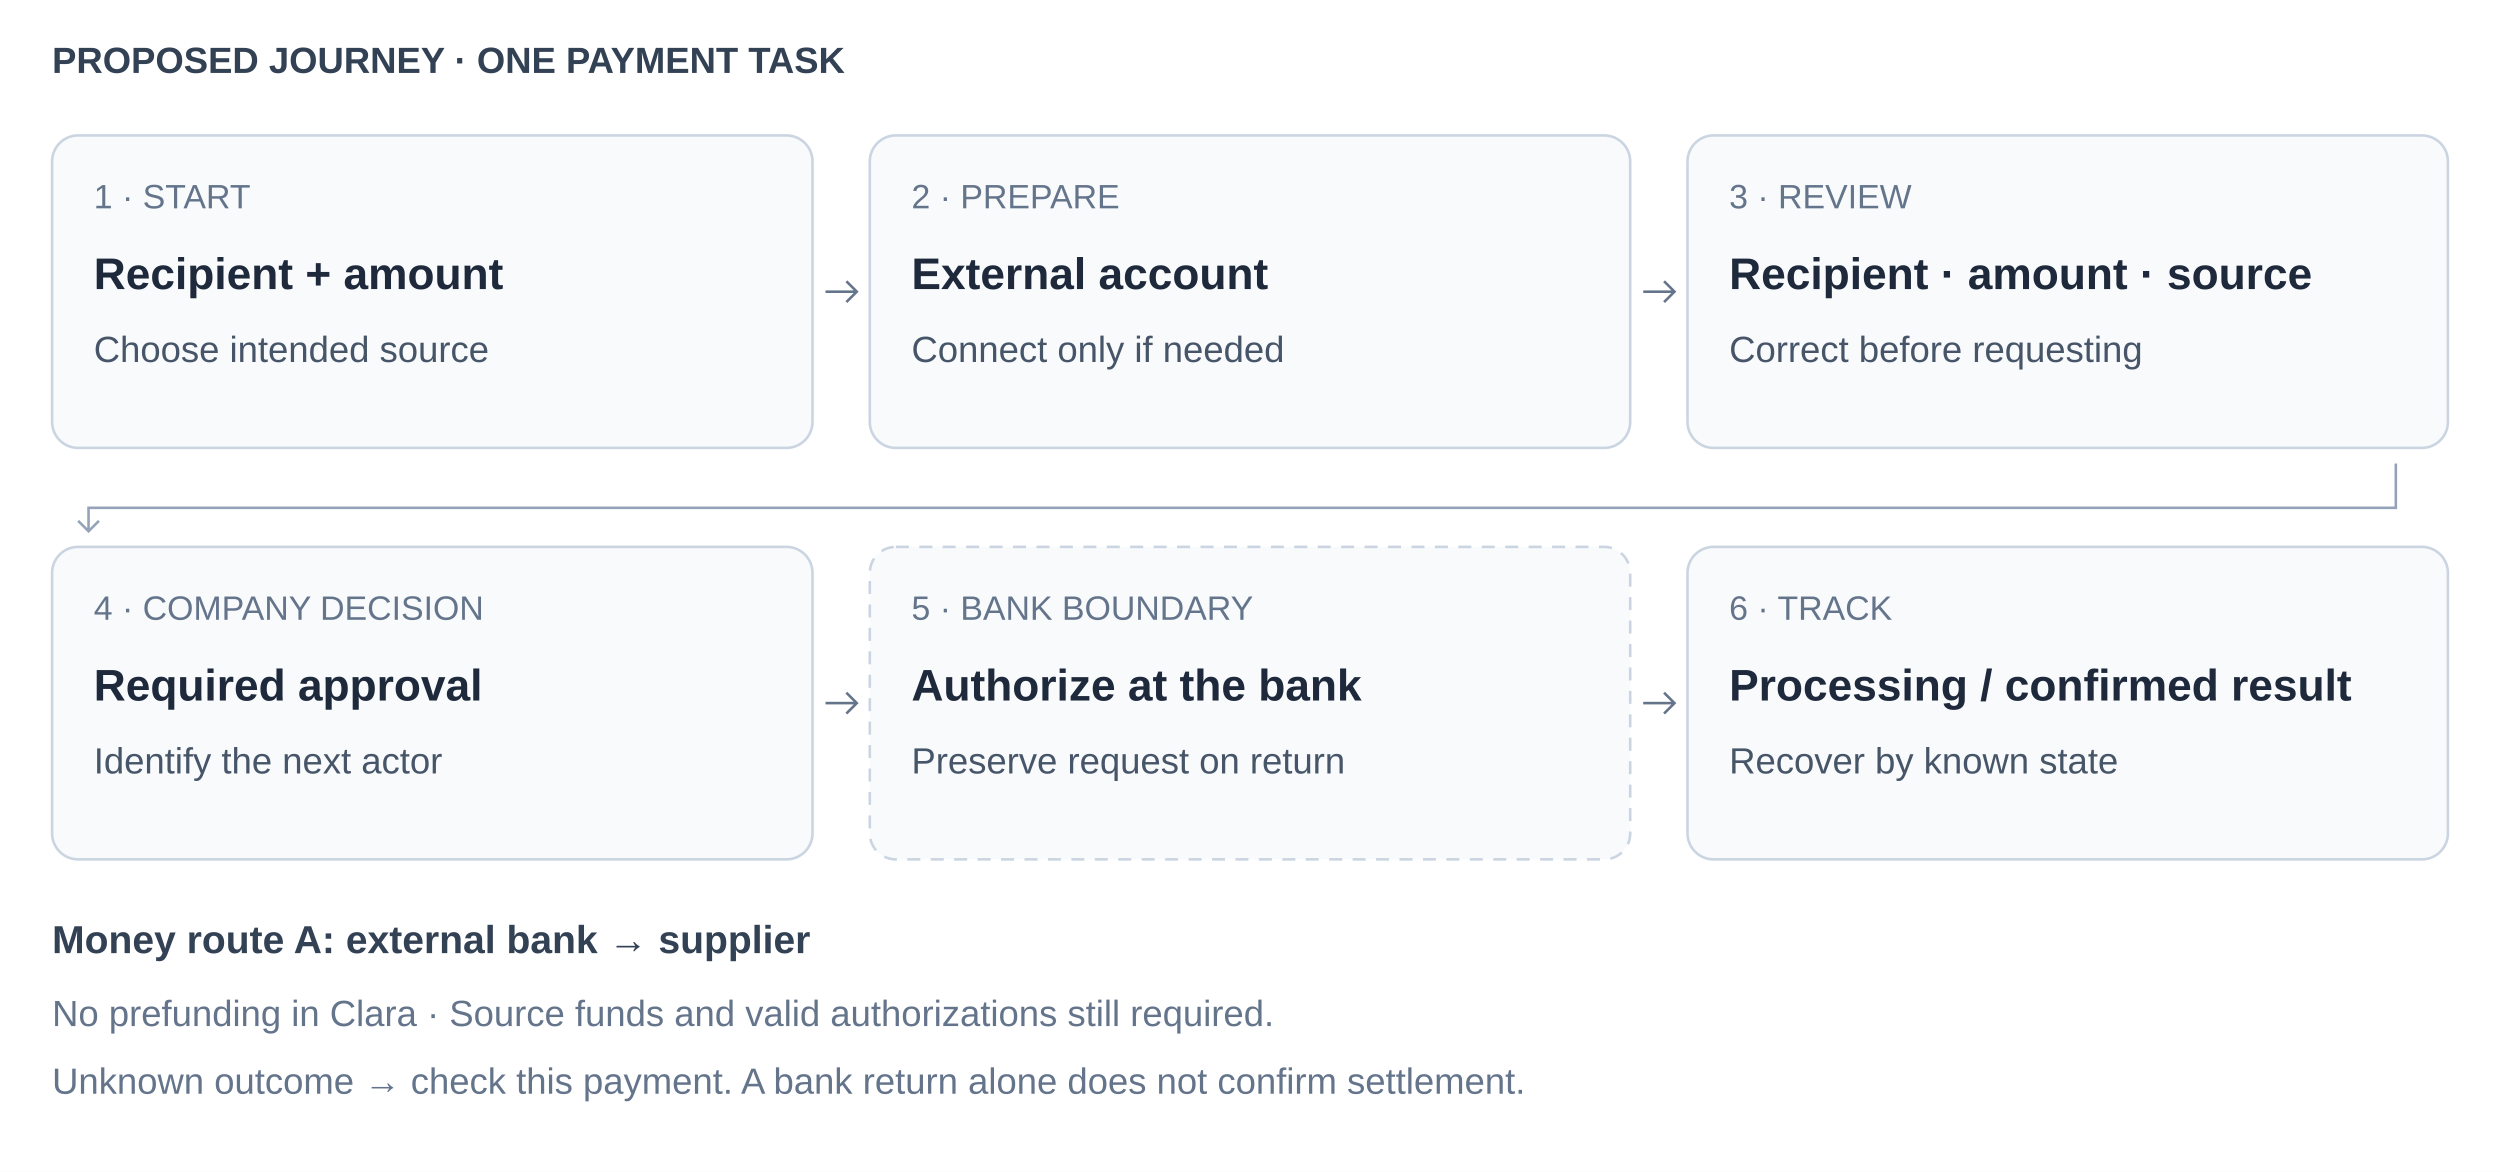
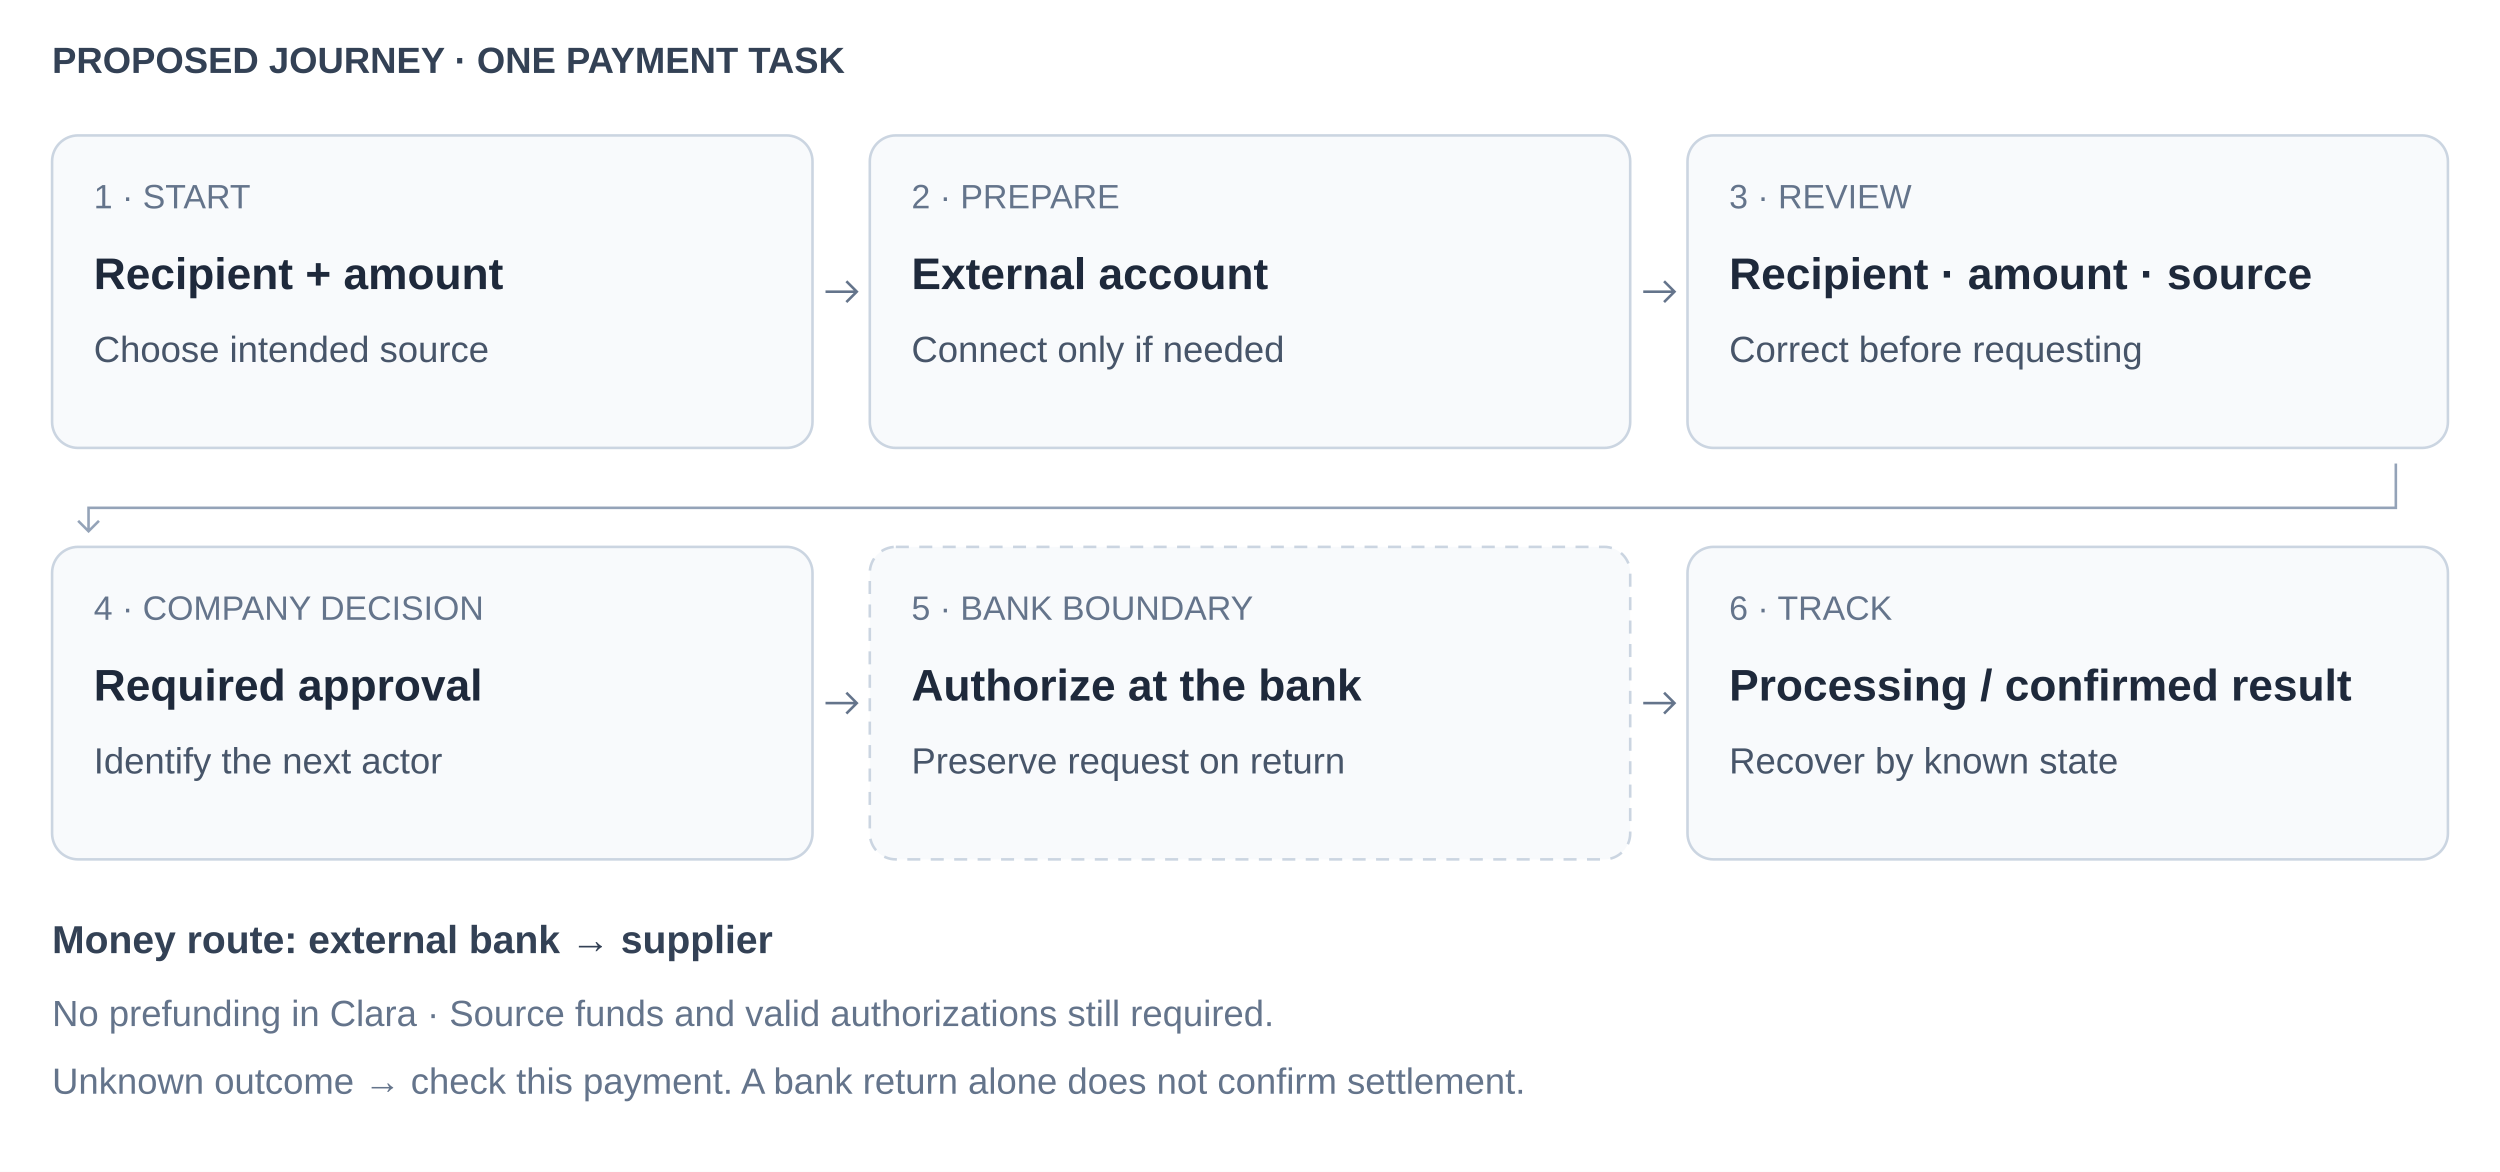
<svg xmlns="http://www.w3.org/2000/svg" width="960" height="450" viewBox="0 0 960 450" role="img" aria-labelledby="title">
  <rect width="960" height="450" fill="white" />
  <g font-family="Nunito Sans,Arial,sans-serif">
    <text x="20" y="28" fill="#334155" font-size="14" font-weight="700">PROPOSED JOURNEY · ONE PAYMENT TASK</text>
    <g>
      <rect x="20" y="52" width="292" height="120" rx="10" fill="#f8fafc" stroke="#cbd5e1" />
      <text x="36" y="80" font-size="13" fill="#64748b">1 · START</text>
      <text x="36" y="111" font-size="17" font-weight="700" fill="#1e293b">Recipient + amount</text>
      <text x="36" y="139" font-size="14" fill="#475569">Choose intended source</text>
    </g>
    <path d="M317 112h12m-4-4 4 4-4 4" fill="none" stroke="#64748b" />
    <g>
      <rect x="334" y="52" width="292" height="120" rx="10" fill="#f8fafc" stroke="#cbd5e1" />
      <text x="350" y="80" font-size="13" fill="#64748b">2 · PREPARE</text>
      <text x="350" y="111" font-size="17" font-weight="700" fill="#1e293b">External account</text>
      <text x="350" y="139" font-size="14" fill="#475569">Connect only if needed</text>
    </g>
    <path d="M631 112h12m-4-4 4 4-4 4" fill="none" stroke="#64748b" />
    <g>
      <rect x="648" y="52" width="292" height="120" rx="10" fill="#f8fafc" stroke="#cbd5e1" />
      <text x="664" y="80" font-size="13" fill="#64748b">3 · REVIEW</text>
      <text x="664" y="111" font-size="17" font-weight="700" fill="#1e293b">Recipient · amount · source</text>
      <text x="664" y="139" font-size="14" fill="#475569">Correct before requesting</text>
    </g>
    <g>
      <rect x="20" y="210" width="292" height="120" rx="10" fill="#f8fafc" stroke="#cbd5e1" />
      <text x="36" y="238" font-size="13" fill="#64748b">4 · COMPANY DECISION</text>
      <text x="36" y="269" font-size="17" font-weight="700" fill="#1e293b">Required approval</text>
      <text x="36" y="297" font-size="14" fill="#475569">Identify the next actor</text>
    </g>
    <path d="M317 270h12m-4-4 4 4-4 4" fill="none" stroke="#64748b" />
    <g>
      <rect x="334" y="210" width="292" height="120" rx="10" fill="#f8fafc" stroke="#cbd5e1" stroke-dasharray="5 4" />
      <text x="350" y="238" font-size="13" fill="#64748b">5 · BANK BOUNDARY</text>
      <text x="350" y="269" font-size="17" font-weight="700" fill="#1e293b">Authorize at the bank</text>
      <text x="350" y="297" font-size="14" fill="#475569">Preserve request on return</text>
    </g>
    <path d="M631 270h12m-4-4 4 4-4 4" fill="none" stroke="#64748b" />
    <g>
      <rect x="648" y="210" width="292" height="120" rx="10" fill="#f8fafc" stroke="#cbd5e1" />
      <text x="664" y="238" font-size="13" fill="#64748b">6 · TRACK</text>
      <text x="664" y="269" font-size="17" font-weight="700" fill="#1e293b">Processing / confirmed result</text>
      <text x="664" y="297" font-size="14" fill="#475569">Recover by known state</text>
    </g>
    <path d="M920 178v17H34v9m-4-4 4 4 4-4" fill="none" stroke="#94a3b8" />
-     <text x="20" y="366" font-size="15" fill="#334155" font-weight="700">Money route A: external bank → supplier</text>
+     <text x="20" y="366" font-size="15" fill="#334155" font-weight="700">Money route: external bank → supplier</text>
    <text x="20" y="394" font-size="14" fill="#64748b">No prefunding in Clara · Source funds and valid authorizations still required.</text>
    <text x="20" y="420" font-size="14" fill="#64748b">Unknown outcome → check this payment. A bank return alone does not confirm settlement.</text>
  </g>
</svg>
